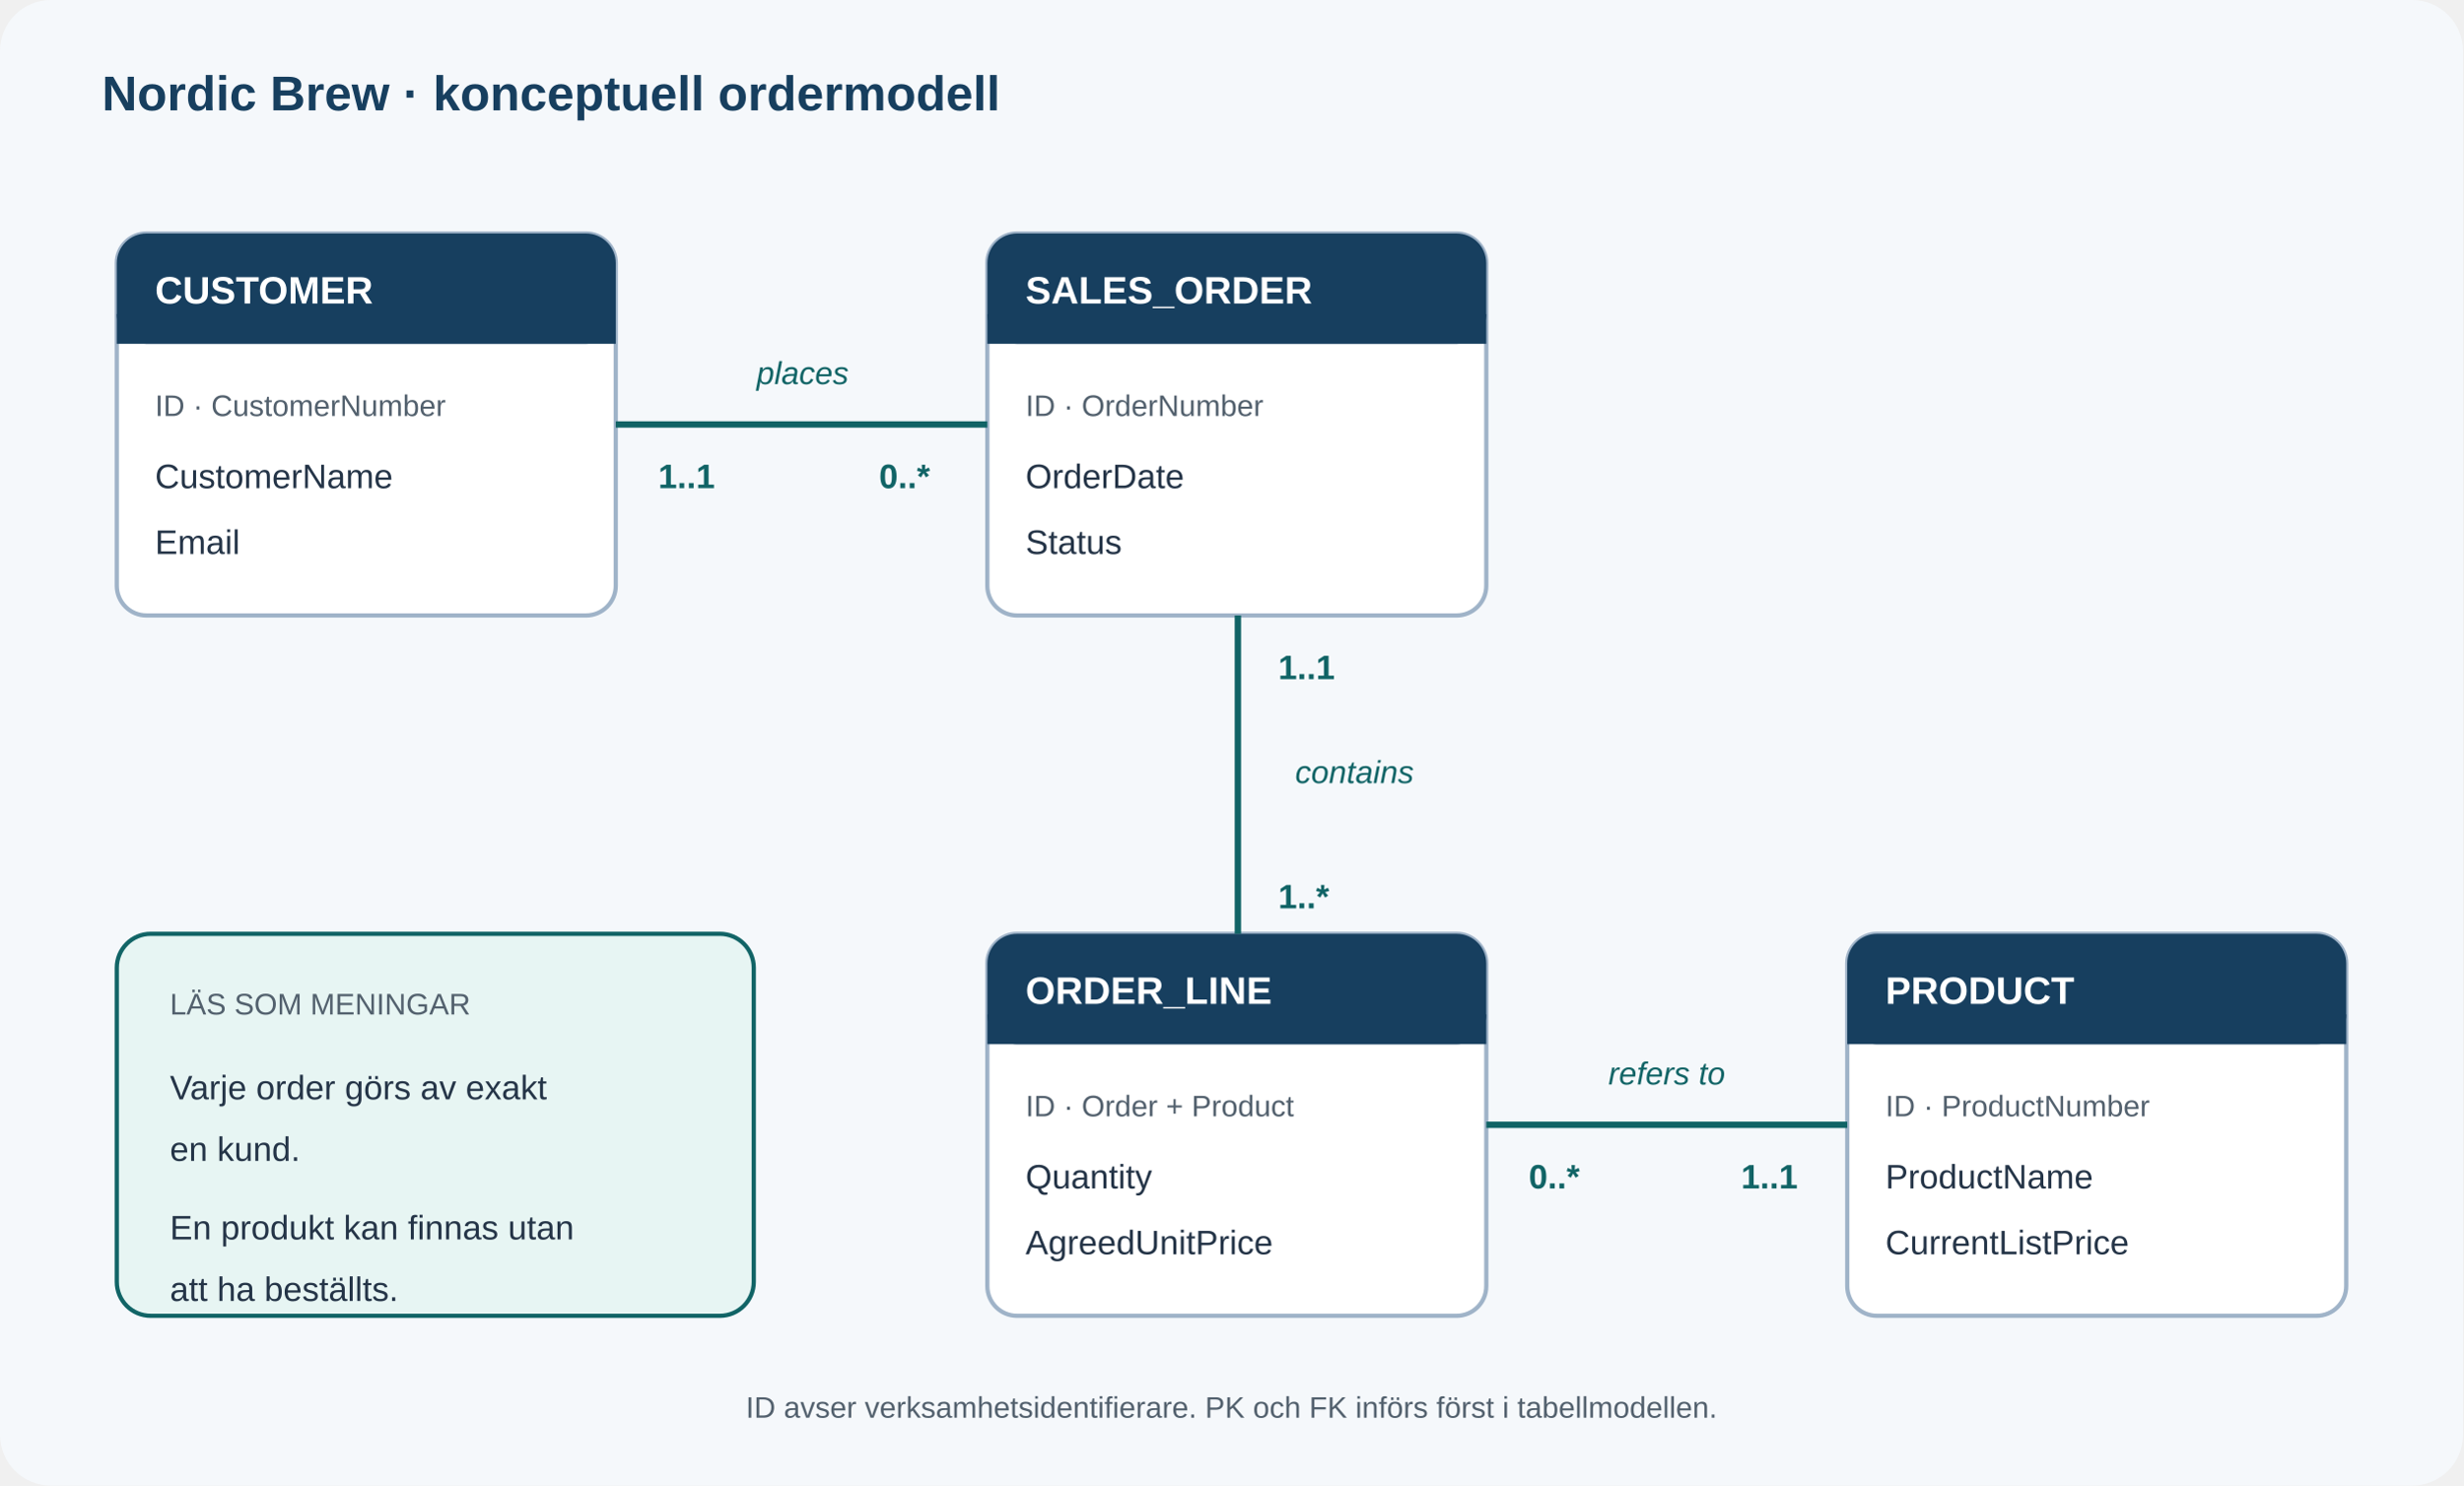
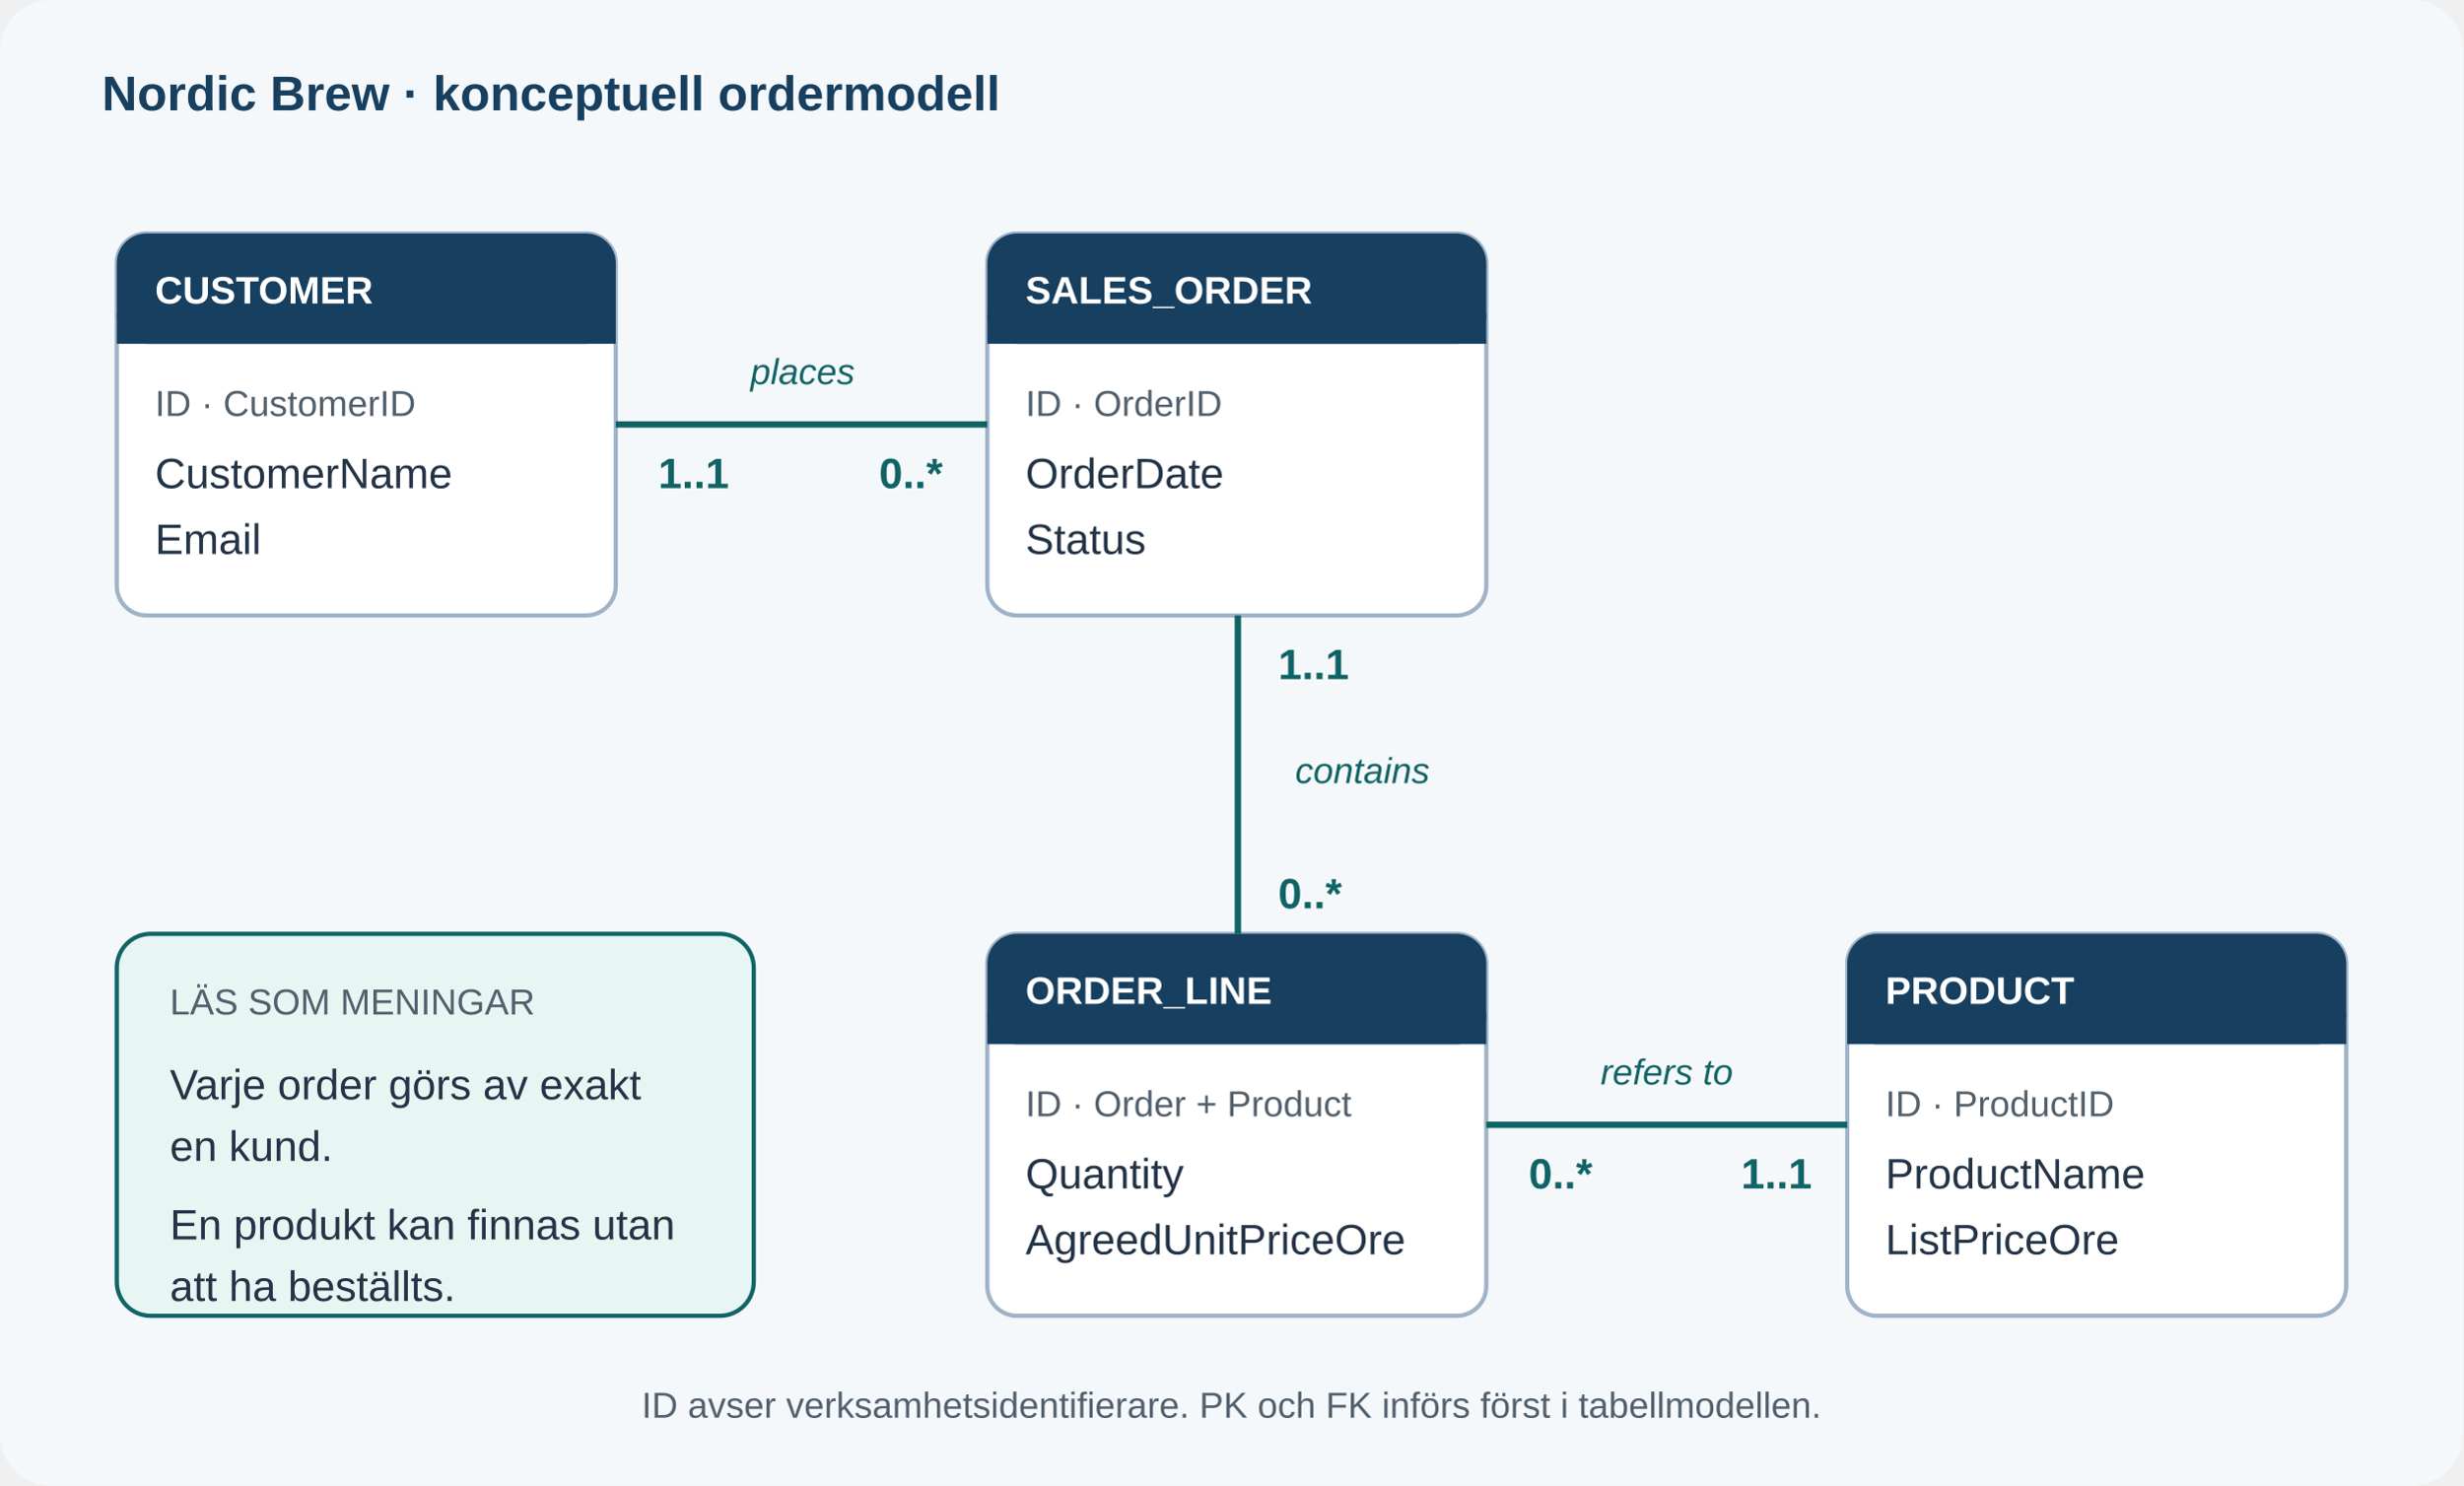
<svg xmlns="http://www.w3.org/2000/svg" viewBox="0 0 1160 700" role="img" aria-labelledby="title desc">
-   <style>.h{font:700 23px Arial,sans-serif;fill:#173f5f}.t{font:16px Arial,sans-serif;fill:#243447}.s{font:14px Arial,sans-serif;fill:#52606d}.head{fill:#173f5f}.box{fill:#fff;stroke:#9fb3c8;stroke-width:2}.line{stroke:#116466;stroke-width:3}.verb{font:italic 15px Arial,sans-serif;fill:#116466}.mult{font:700 16px Arial,sans-serif;fill:#116466}.note{fill:#e7f5f3;stroke:#116466;stroke-width:2}</style>
+   <style>.h{font:700 23px Arial,sans-serif;fill:#173f5f}.t{font:20px Arial,sans-serif;fill:#243447}.s{font:17px Arial,sans-serif;fill:#52606d}.head{fill:#173f5f}.box{fill:#fff;stroke:#9fb3c8;stroke-width:2}.line{stroke:#116466;stroke-width:3}.verb{font:italic 17px Arial,sans-serif;fill:#116466}.mult{font:700 20px Arial,sans-serif;fill:#116466}.note{fill:#e7f5f3;stroke:#116466;stroke-width:2}</style>
  <rect width="1160" height="700" rx="24" fill="#f5f8fb" />
  <text x="48" y="52" class="h">Nordic Brew · konceptuell ordermodell</text>
  <g transform="translate(55 110)">
    <rect width="235" height="180" rx="14" class="box" />
    <rect width="235" height="52" rx="14" class="head" />
    <rect y="38" width="235" height="14" class="head" />
    <text x="18" y="33" font-family="Arial,sans-serif" font-size="18" font-weight="700" fill="#fff">CUSTOMER</text>
-     <text x="18" y="86" class="s">ID · CustomerNumber</text>
+     <text x="18" y="86" class="s">ID · CustomerID</text>
    <text x="18" y="120" class="t">CustomerName</text>
    <text x="18" y="151" class="t">Email</text>
  </g>
  <g transform="translate(465 110)">
    <rect width="235" height="180" rx="14" class="box" />
    <rect width="235" height="52" rx="14" class="head" />
    <rect y="38" width="235" height="14" class="head" />
    <text x="18" y="33" font-family="Arial,sans-serif" font-size="18" font-weight="700" fill="#fff">SALES_ORDER</text>
-     <text x="18" y="86" class="s">ID · OrderNumber</text>
+     <text x="18" y="86" class="s">ID · OrderID</text>
    <text x="18" y="120" class="t">OrderDate</text>
    <text x="18" y="151" class="t">Status</text>
  </g>
  <g transform="translate(465 440)">
    <rect width="235" height="180" rx="14" class="box" />
    <rect width="235" height="52" rx="14" class="head" />
    <rect y="38" width="235" height="14" class="head" />
    <text x="18" y="33" font-family="Arial,sans-serif" font-size="18" font-weight="700" fill="#fff">ORDER_LINE</text>
    <text x="18" y="86" class="s">ID · Order + Product</text>
    <text x="18" y="120" class="t">Quantity</text>
-     <text x="18" y="151" class="t">AgreedUnitPrice</text>
+     <text x="18" y="151" class="t">AgreedUnitPriceOre</text>
  </g>
  <g transform="translate(870 440)">
    <rect width="235" height="180" rx="14" class="box" />
    <rect width="235" height="52" rx="14" class="head" />
    <rect y="38" width="235" height="14" class="head" />
    <text x="18" y="33" font-family="Arial,sans-serif" font-size="18" font-weight="700" fill="#fff">PRODUCT</text>
-     <text x="18" y="86" class="s">ID · ProductNumber</text>
+     <text x="18" y="86" class="s">ID · ProductID</text>
    <text x="18" y="120" class="t">ProductName</text>
-     <text x="18" y="151" class="t">CurrentListPrice</text>
+     <text x="18" y="151" class="t">ListPriceOre</text>
  </g>
  <line x1="290" y1="200" x2="465" y2="200" class="line" />
  <text x="378" y="181" class="verb" text-anchor="middle">places</text>
  <text x="310" y="230" class="mult">1..1</text>
  <text x="414" y="230" class="mult">0..*</text>
  <line x1="583" y1="290" x2="583" y2="440" class="line" />
  <text x="610" y="369" class="verb">contains</text>
  <text x="602" y="320" class="mult">1..1</text>
-   <text x="602" y="428" class="mult">1..*</text>
+   <text x="602" y="428" class="mult">0..*</text>
  <line x1="700" y1="530" x2="870" y2="530" class="line" />
  <text x="785" y="511" class="verb" text-anchor="middle">refers to</text>
  <text x="720" y="560" class="mult">0..*</text>
  <text x="820" y="560" class="mult">1..1</text>
  <rect x="55" y="440" width="300" height="180" rx="16" class="note" />
  <text x="80" y="478" class="s">LÄS SOM MENINGAR</text>
  <text x="80" y="518" class="t">Varje order görs av exakt</text>
  <text x="80" y="547" class="t">en kund.</text>
  <text x="80" y="584" class="t">En produkt kan finnas utan</text>
  <text x="80" y="613" class="t">att ha beställts.</text>
  <text x="580" y="668" class="s" text-anchor="middle">ID avser verksamhetsidentifierare. PK och FK införs först i tabellmodellen.</text>
</svg>
